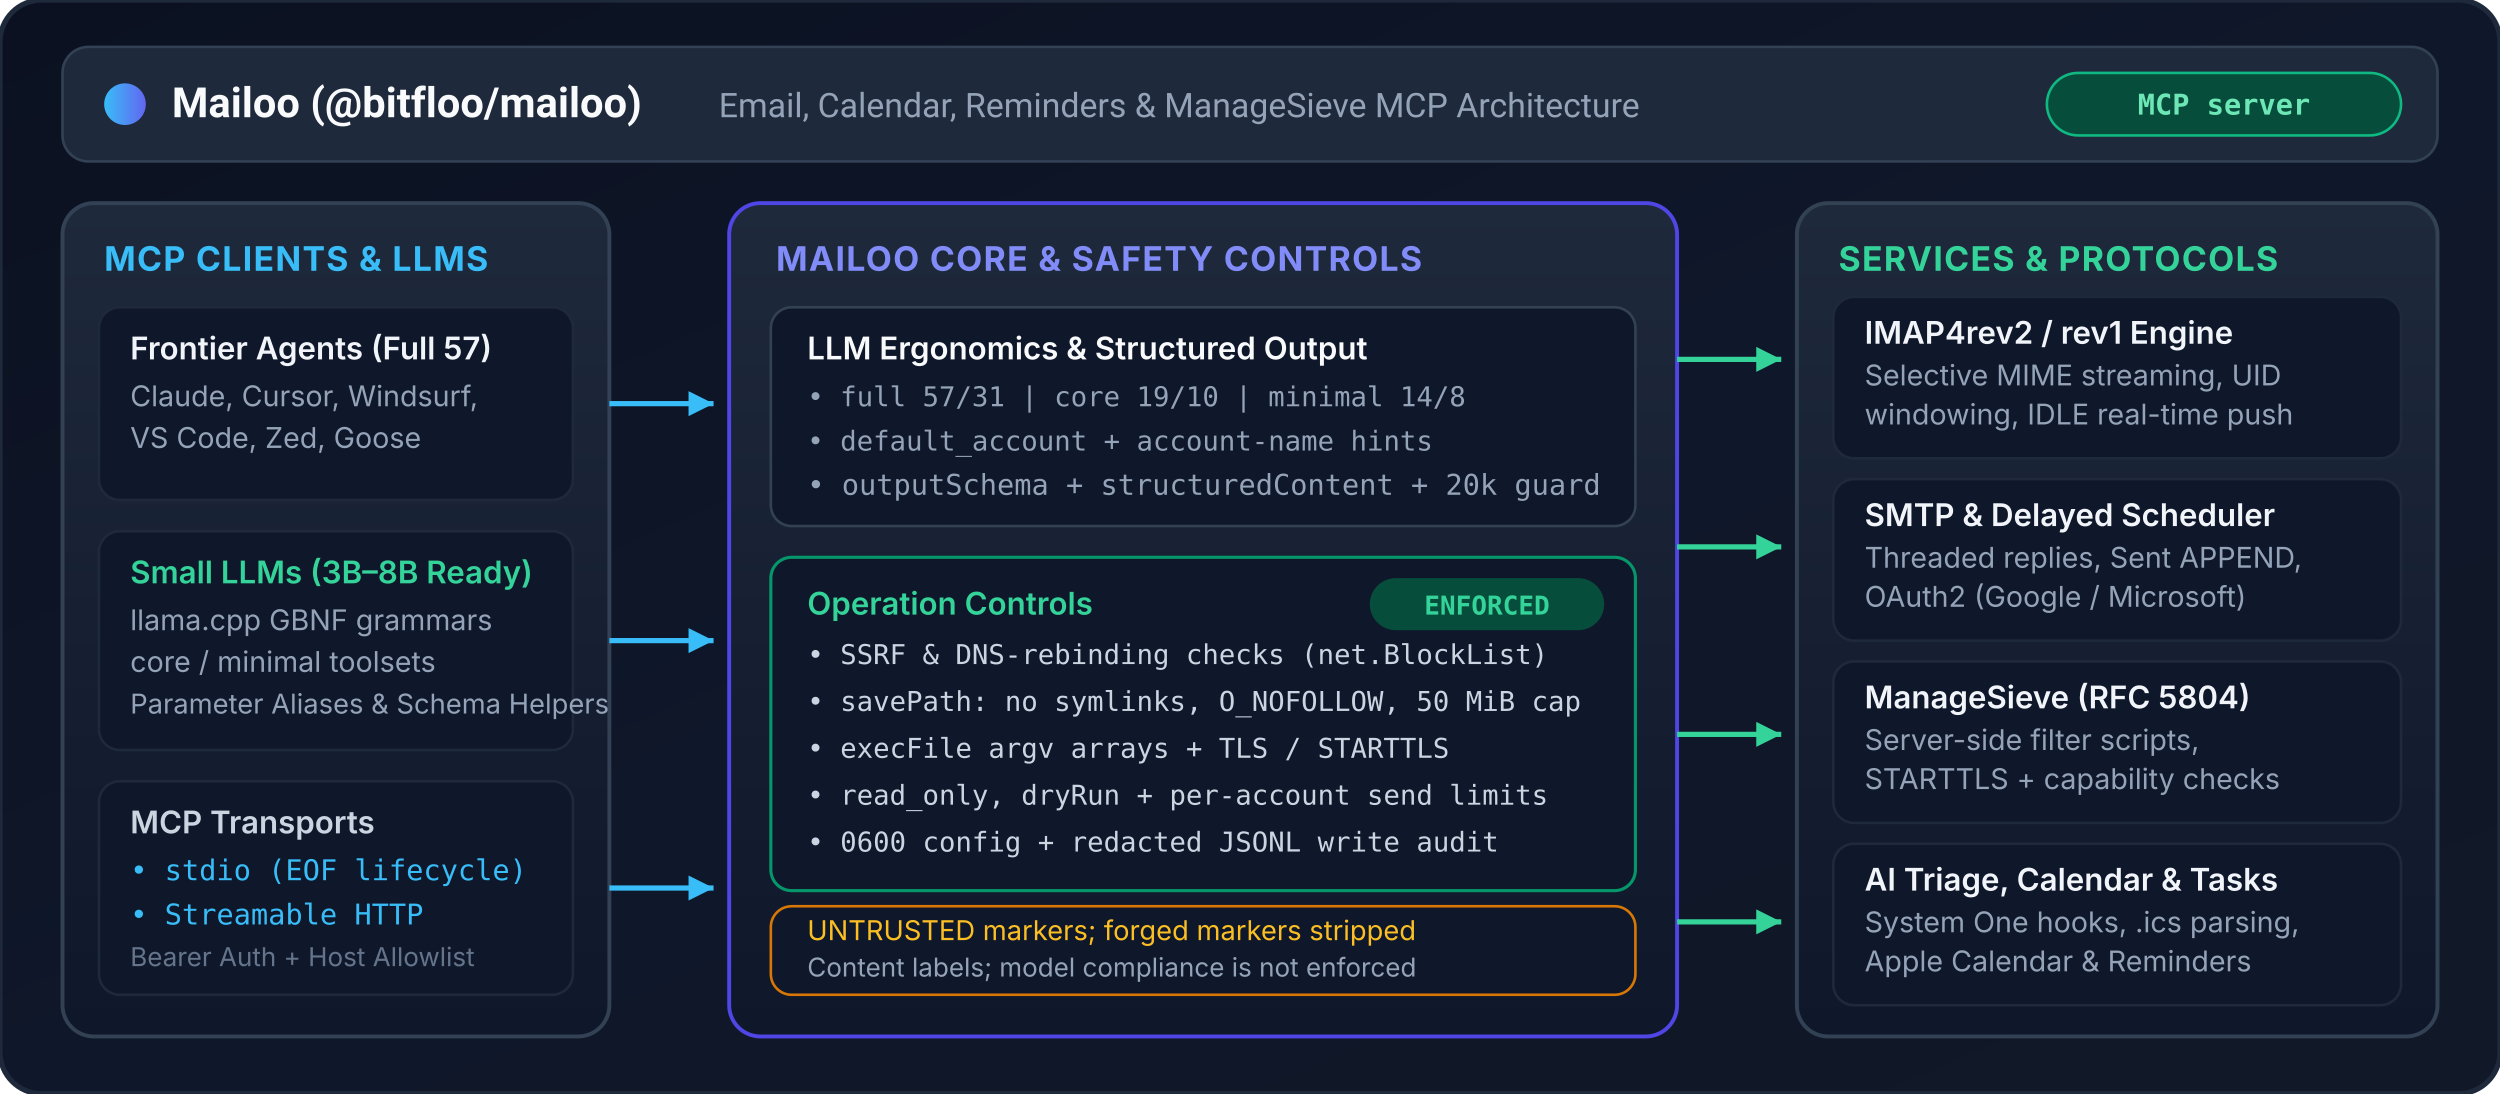
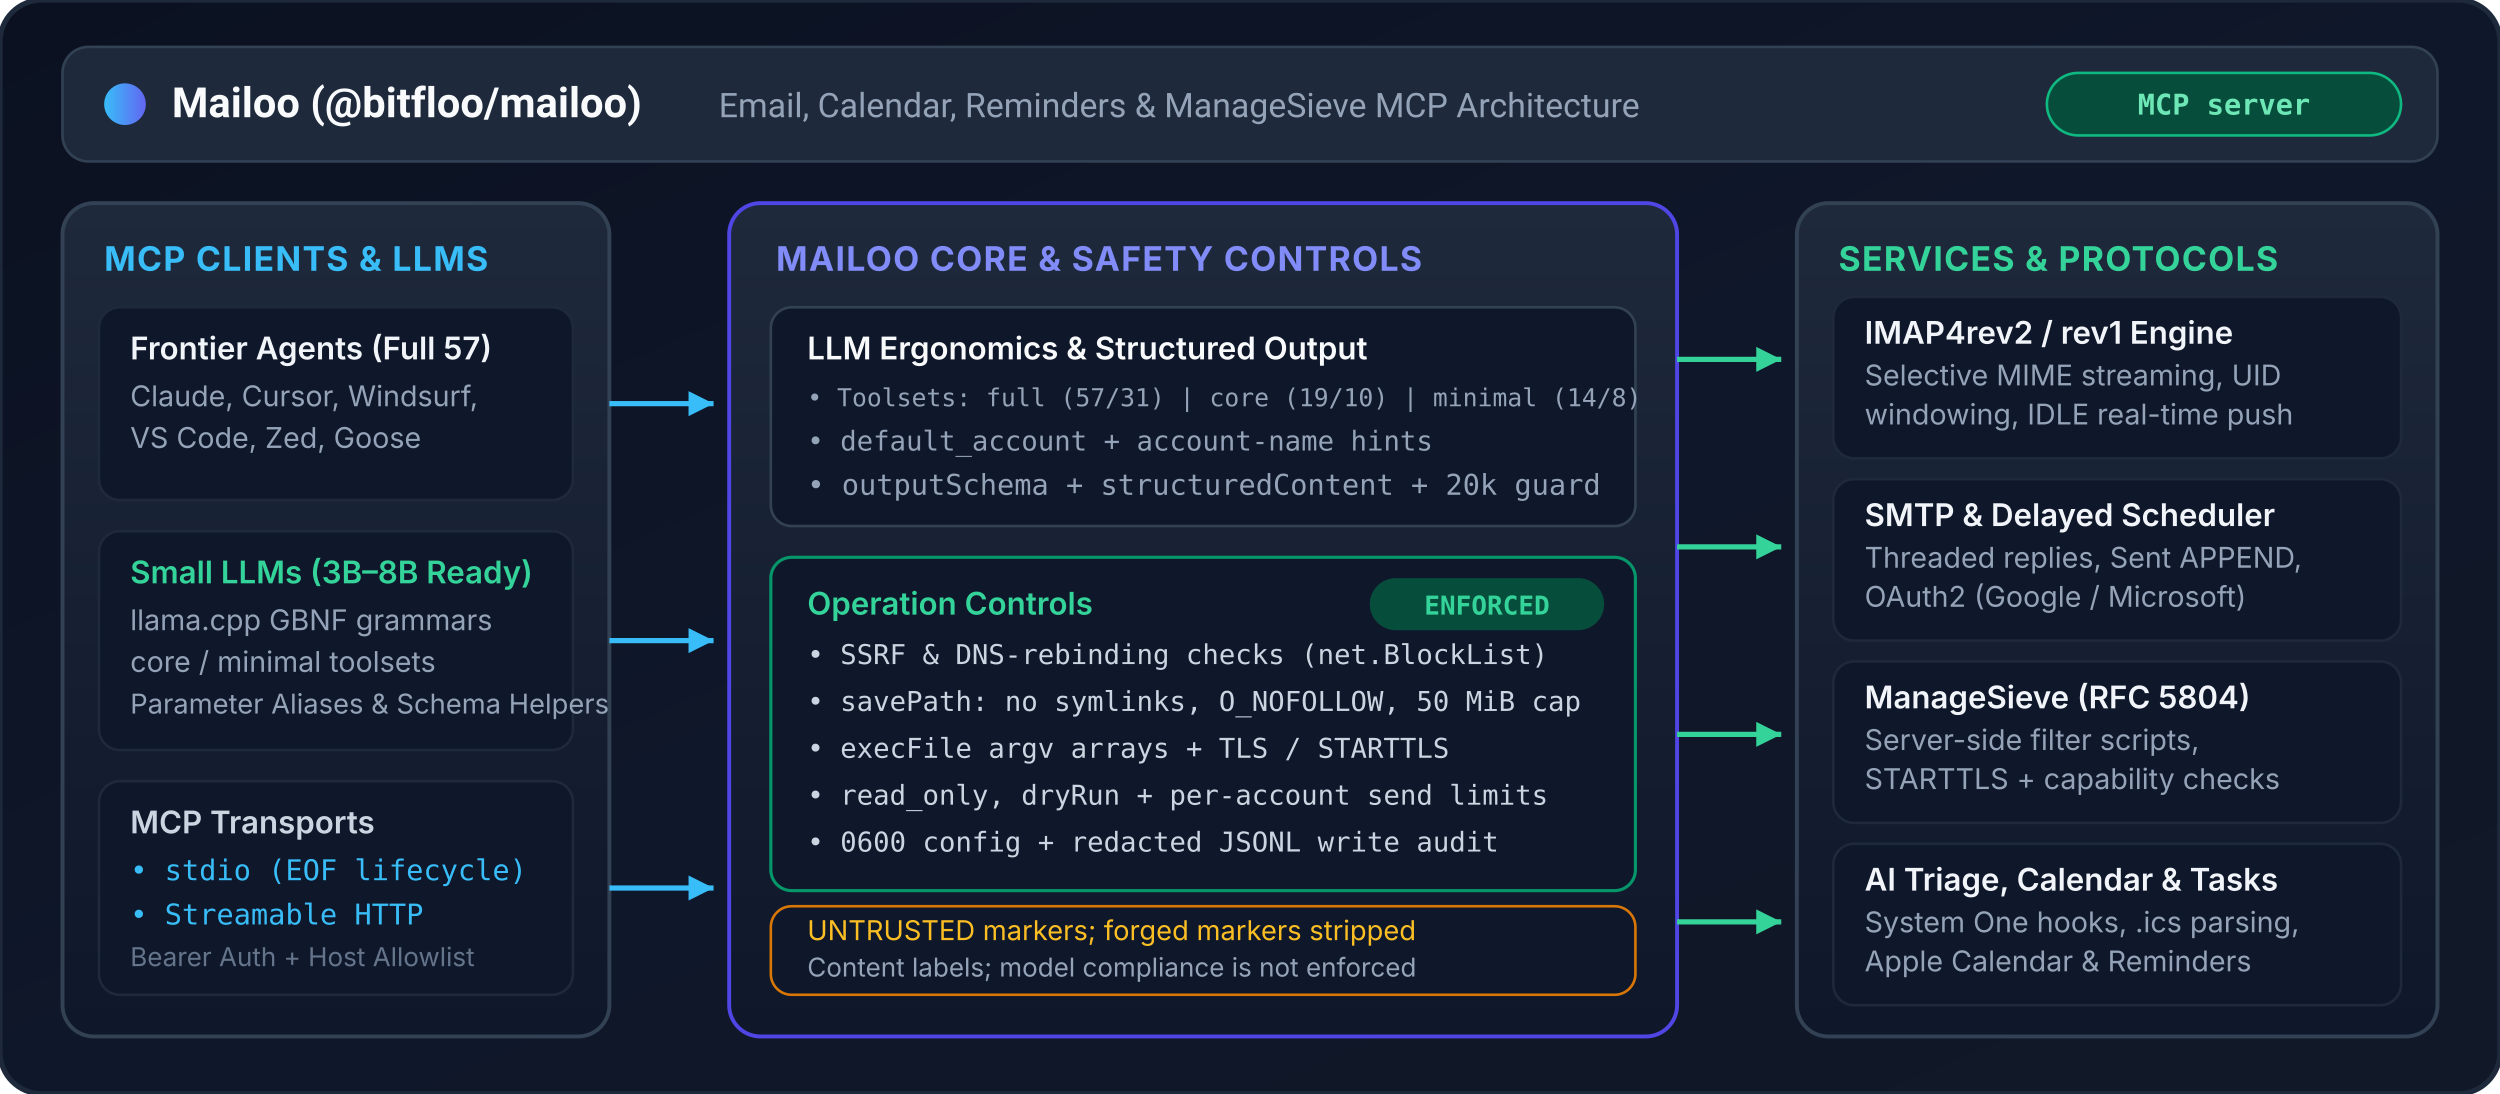
<svg xmlns="http://www.w3.org/2000/svg" width="960" height="420" viewBox="0 0 960 420" role="img" aria-label="Mailoo MCP Server Architecture">
  <defs>
    <linearGradient id="bgGrad" x1="0%" y1="0%" x2="100%" y2="100%">
      <stop offset="0%" stop-color="#0b1120" />
      <stop offset="50%" stop-color="#0f172a" />
      <stop offset="100%" stop-color="#111827" />
    </linearGradient>
    <linearGradient id="coreGrad" x1="0%" y1="0%" x2="0%" y2="100%">
      <stop offset="0%" stop-color="#1e293b" />
      <stop offset="100%" stop-color="#0f172a" />
    </linearGradient>
    <linearGradient id="accentBlue" x1="0%" y1="0%" x2="100%" y2="0%">
      <stop offset="0%" stop-color="#38bdf8" />
      <stop offset="100%" stop-color="#6366f1" />
    </linearGradient>
    <linearGradient id="accentEmerald" x1="0%" y1="0%" x2="100%" y2="0%">
      <stop offset="0%" stop-color="#10b981" />
      <stop offset="100%" stop-color="#059669" />
    </linearGradient>
    <linearGradient id="accentAmber" x1="0%" y1="0%" x2="100%" y2="0%">
      <stop offset="0%" stop-color="#f59e0b" />
      <stop offset="100%" stop-color="#d97706" />
    </linearGradient>
    <marker id="arrowBlue" viewBox="0 0 10 10" refX="8" refY="5" markerWidth="6" markerHeight="6" orient="auto-start-reverse">
      <path d="M 0 1 L 8 5 L 0 9 z" fill="#38bdf8" />
    </marker>
    <marker id="arrowEmerald" viewBox="0 0 10 10" refX="8" refY="5" markerWidth="6" markerHeight="6" orient="auto-start-reverse">
      <path d="M 0 1 L 8 5 L 0 9 z" fill="#34d399" />
    </marker>
  </defs>
  <rect width="960" height="420" rx="16" fill="url(#bgGrad)" stroke="#1e293b" stroke-width="2" />
  <rect x="24" y="18" width="912" height="44" rx="10" fill="#1e293b" stroke="#334155" stroke-width="1" />
  <circle cx="48" cy="40" r="8" fill="url(#accentBlue)" />
  <text x="66" y="45" font-family="system-ui, -apple-system, 'Segoe UI', Roboto, Helvetica, Arial, sans-serif" font-size="16" font-weight="700" fill="#f8fafc">Mailoo (@bitfloo/mailoo)</text>
  <text x="276" y="45" font-family="system-ui, -apple-system, 'Segoe UI', Roboto, Helvetica, Arial, sans-serif" font-size="13" fill="#94a3b8">Email, Calendar, Reminders &amp; ManageSieve MCP Architecture</text>
  <rect x="786" y="28" width="136" height="24" rx="12" fill="#064e3b" stroke="#10b981" stroke-width="1" />
  <text x="854" y="44" text-anchor="middle" font-family="ui-monospace, SFMono-Regular, Menlo, monospace" font-size="11" font-weight="600" fill="#6ee7b7">MCP server</text>
  <rect x="24" y="78" width="210" height="320" rx="12" fill="url(#coreGrad)" stroke="#334155" stroke-width="1.5" />
  <text x="40" y="104" font-family="system-ui, -apple-system, sans-serif" font-size="13" font-weight="700" fill="#38bdf8" letter-spacing="0.5">MCP CLIENTS &amp; LLMS</text>
  <rect x="38" y="118" width="182" height="74" rx="8" fill="#0f172a" stroke="#1e293b" stroke-width="1" />
  <text x="50" y="138" font-family="system-ui, -apple-system, sans-serif" font-size="12" font-weight="600" fill="#f1f5f9">Frontier Agents (Full 57)</text>
  <text x="50" y="156" font-family="system-ui, -apple-system, sans-serif" font-size="11" fill="#94a3b8">Claude, Cursor, Windsurf,</text>
  <text x="50" y="172" font-family="system-ui, -apple-system, sans-serif" font-size="11" fill="#94a3b8">VS Code, Zed, Goose</text>
  <rect x="38" y="204" width="182" height="84" rx="8" fill="#0f172a" stroke="#1e293b" stroke-width="1" />
  <text x="50" y="224" font-family="system-ui, -apple-system, sans-serif" font-size="12" font-weight="600" fill="#34d399">Small LLMs (3B–8B Ready)</text>
  <text x="50" y="242" font-family="system-ui, -apple-system, sans-serif" font-size="11" fill="#94a3b8">llama.cpp GBNF grammars</text>
  <text x="50" y="258" font-family="system-ui, -apple-system, sans-serif" font-size="11" fill="#94a3b8">core / minimal toolsets</text>
  <text x="50" y="274" font-family="system-ui, -apple-system, sans-serif" font-size="10.5" fill="#94a3b8">Parameter Aliases &amp; Schema Helpers</text>
  <rect x="38" y="300" width="182" height="82" rx="8" fill="#0f172a" stroke="#1e293b" stroke-width="1" />
  <text x="50" y="320" font-family="system-ui, -apple-system, sans-serif" font-size="12" font-weight="600" fill="#cbd5e1">MCP Transports</text>
  <text x="50" y="338" font-family="ui-monospace, SFMono-Regular, monospace" font-size="11" fill="#38bdf8">• stdio (EOF lifecycle)</text>
  <text x="50" y="355" font-family="ui-monospace, SFMono-Regular, monospace" font-size="11" fill="#38bdf8">• Streamable HTTP</text>
  <text x="50" y="371" font-family="system-ui, -apple-system, sans-serif" font-size="10" fill="#64748b">Bearer Auth + Host Allowlist</text>
  <line x1="234" y1="155" x2="274" y2="155" stroke="#38bdf8" stroke-width="2" marker-end="url(#arrowBlue)" />
  <line x1="234" y1="246" x2="274" y2="246" stroke="#38bdf8" stroke-width="2" marker-end="url(#arrowBlue)" />
  <line x1="234" y1="341" x2="274" y2="341" stroke="#38bdf8" stroke-width="2" marker-end="url(#arrowBlue)" />
  <rect x="280" y="78" width="364" height="320" rx="12" fill="url(#coreGrad)" stroke="#4f46e5" stroke-width="1.5" />
  <text x="298" y="104" font-family="system-ui, -apple-system, sans-serif" font-size="13" font-weight="700" fill="#818cf8" letter-spacing="0.5">MAILOO CORE &amp; SAFETY CONTROLS</text>
  <rect x="296" y="118" width="332" height="84" rx="8" fill="#0f172a" stroke="#334155" stroke-width="1" />
  <text x="310" y="138" font-family="system-ui, -apple-system, sans-serif" font-size="12" font-weight="600" fill="#f8fafc">LLM Ergonomics &amp; Structured Output</text>
-   <text x="310" y="156" font-family="ui-monospace, SFMono-Regular, monospace" font-size="10.5" fill="#94a3b8">• full 57/31 | core 19/10 | minimal 14/8</text>
+   <text x="310" y="156" font-family="ui-monospace, SFMono-Regular, monospace" font-size="9.5" textLength="300" lengthAdjust="spacingAndGlyphs" fill="#94a3b8">• Toolsets: full (57/31) | core (19/10) | minimal (14/8)</text>
  <text x="310" y="173" font-family="ui-monospace, SFMono-Regular, monospace" font-size="10.5" fill="#94a3b8">• default_account + account-name hints</text>
  <text x="310" y="190" font-family="ui-monospace, SFMono-Regular, monospace" font-size="11" fill="#94a3b8">• outputSchema + structuredContent + 20k guard</text>
  <rect x="296" y="214" width="332" height="128" rx="8" fill="#0f172a" stroke="#059669" stroke-width="1.2" />
  <rect x="526" y="222" width="90" height="20" rx="10" fill="#064e3b" />
  <text x="571" y="236" text-anchor="middle" font-family="ui-monospace, SFMono-Regular, monospace" font-size="10" font-weight="600" fill="#34d399">ENFORCED</text>
  <text x="310" y="236" font-family="system-ui, -apple-system, sans-serif" font-size="12" font-weight="600" fill="#34d399">Operation Controls</text>
  <text x="310" y="255" font-family="ui-monospace, SFMono-Regular, monospace" font-size="10.5" fill="#cbd5e1">• SSRF &amp; DNS-rebinding checks (net.BlockList)</text>
  <text x="310" y="273" font-family="ui-monospace, SFMono-Regular, monospace" font-size="10.5" fill="#cbd5e1">• savePath: no symlinks, O_NOFOLLOW, 50 MiB cap</text>
  <text x="310" y="291" font-family="ui-monospace, SFMono-Regular, monospace" font-size="10.5" fill="#cbd5e1">• execFile argv arrays + TLS / STARTTLS</text>
  <text x="310" y="309" font-family="ui-monospace, SFMono-Regular, monospace" font-size="10.5" fill="#cbd5e1">• read_only, dryRun + per-account send limits</text>
  <text x="310" y="327" font-family="ui-monospace, SFMono-Regular, monospace" font-size="10.5" fill="#cbd5e1">• 0600 config + redacted JSONL write audit</text>
  <rect x="296" y="348" width="332" height="34" rx="8" fill="#0f172a" stroke="#d97706" stroke-width="1" />
  <text x="310" y="361" font-family="system-ui, -apple-system, sans-serif" font-size="10.5" fill="#fbbf24">UNTRUSTED markers; forged markers stripped</text>
  <text x="310" y="375" font-family="system-ui, -apple-system, sans-serif" font-size="10" fill="#94a3b8">Content labels; model compliance is not enforced</text>
  <line x1="644" y1="138" x2="684" y2="138" stroke="#34d399" stroke-width="2" marker-end="url(#arrowEmerald)" />
  <line x1="644" y1="210" x2="684" y2="210" stroke="#34d399" stroke-width="2" marker-end="url(#arrowEmerald)" />
  <line x1="644" y1="282" x2="684" y2="282" stroke="#34d399" stroke-width="2" marker-end="url(#arrowEmerald)" />
  <line x1="644" y1="354" x2="684" y2="354" stroke="#34d399" stroke-width="2" marker-end="url(#arrowEmerald)" />
  <rect x="690" y="78" width="246" height="320" rx="12" fill="url(#coreGrad)" stroke="#334155" stroke-width="1.5" />
  <text x="706" y="104" font-family="system-ui, -apple-system, sans-serif" font-size="13" font-weight="700" fill="#34d399" letter-spacing="0.5">SERVICES &amp; PROTOCOLS</text>
  <rect x="704" y="114" width="218" height="62" rx="8" fill="#0f172a" stroke="#1e293b" stroke-width="1" />
  <text x="716" y="132" font-family="system-ui, -apple-system, sans-serif" font-size="12" font-weight="600" fill="#f1f5f9">IMAP4rev2 / rev1 Engine</text>
  <text x="716" y="148" font-family="system-ui, -apple-system, sans-serif" font-size="11" fill="#94a3b8">Selective MIME streaming, UID</text>
  <text x="716" y="163" font-family="system-ui, -apple-system, sans-serif" font-size="11" fill="#94a3b8">windowing, IDLE real-time push</text>
  <rect x="704" y="184" width="218" height="62" rx="8" fill="#0f172a" stroke="#1e293b" stroke-width="1" />
  <text x="716" y="202" font-family="system-ui, -apple-system, sans-serif" font-size="12" font-weight="600" fill="#f1f5f9">SMTP &amp; Delayed Scheduler</text>
  <text x="716" y="218" font-family="system-ui, -apple-system, sans-serif" font-size="11" fill="#94a3b8">Threaded replies, Sent APPEND,</text>
  <text x="716" y="233" font-family="system-ui, -apple-system, sans-serif" font-size="11" fill="#94a3b8">OAuth2 (Google / Microsoft)</text>
  <rect x="704" y="254" width="218" height="62" rx="8" fill="#0f172a" stroke="#1e293b" stroke-width="1" />
  <text x="716" y="272" font-family="system-ui, -apple-system, sans-serif" font-size="12" font-weight="600" fill="#f1f5f9">ManageSieve (RFC 5804)</text>
  <text x="716" y="288" font-family="system-ui, -apple-system, sans-serif" font-size="11" fill="#94a3b8">Server-side filter scripts,</text>
  <text x="716" y="303" font-family="system-ui, -apple-system, sans-serif" font-size="11" fill="#94a3b8">STARTTLS + capability checks</text>
  <rect x="704" y="324" width="218" height="62" rx="8" fill="#0f172a" stroke="#1e293b" stroke-width="1" />
  <text x="716" y="342" font-family="system-ui, -apple-system, sans-serif" font-size="12" font-weight="600" fill="#f1f5f9">AI Triage, Calendar &amp; Tasks</text>
  <text x="716" y="358" font-family="system-ui, -apple-system, sans-serif" font-size="11" fill="#94a3b8">System One hooks, .ics parsing,</text>
  <text x="716" y="373" font-family="system-ui, -apple-system, sans-serif" font-size="11" fill="#94a3b8">Apple Calendar &amp; Reminders</text>
</svg>
